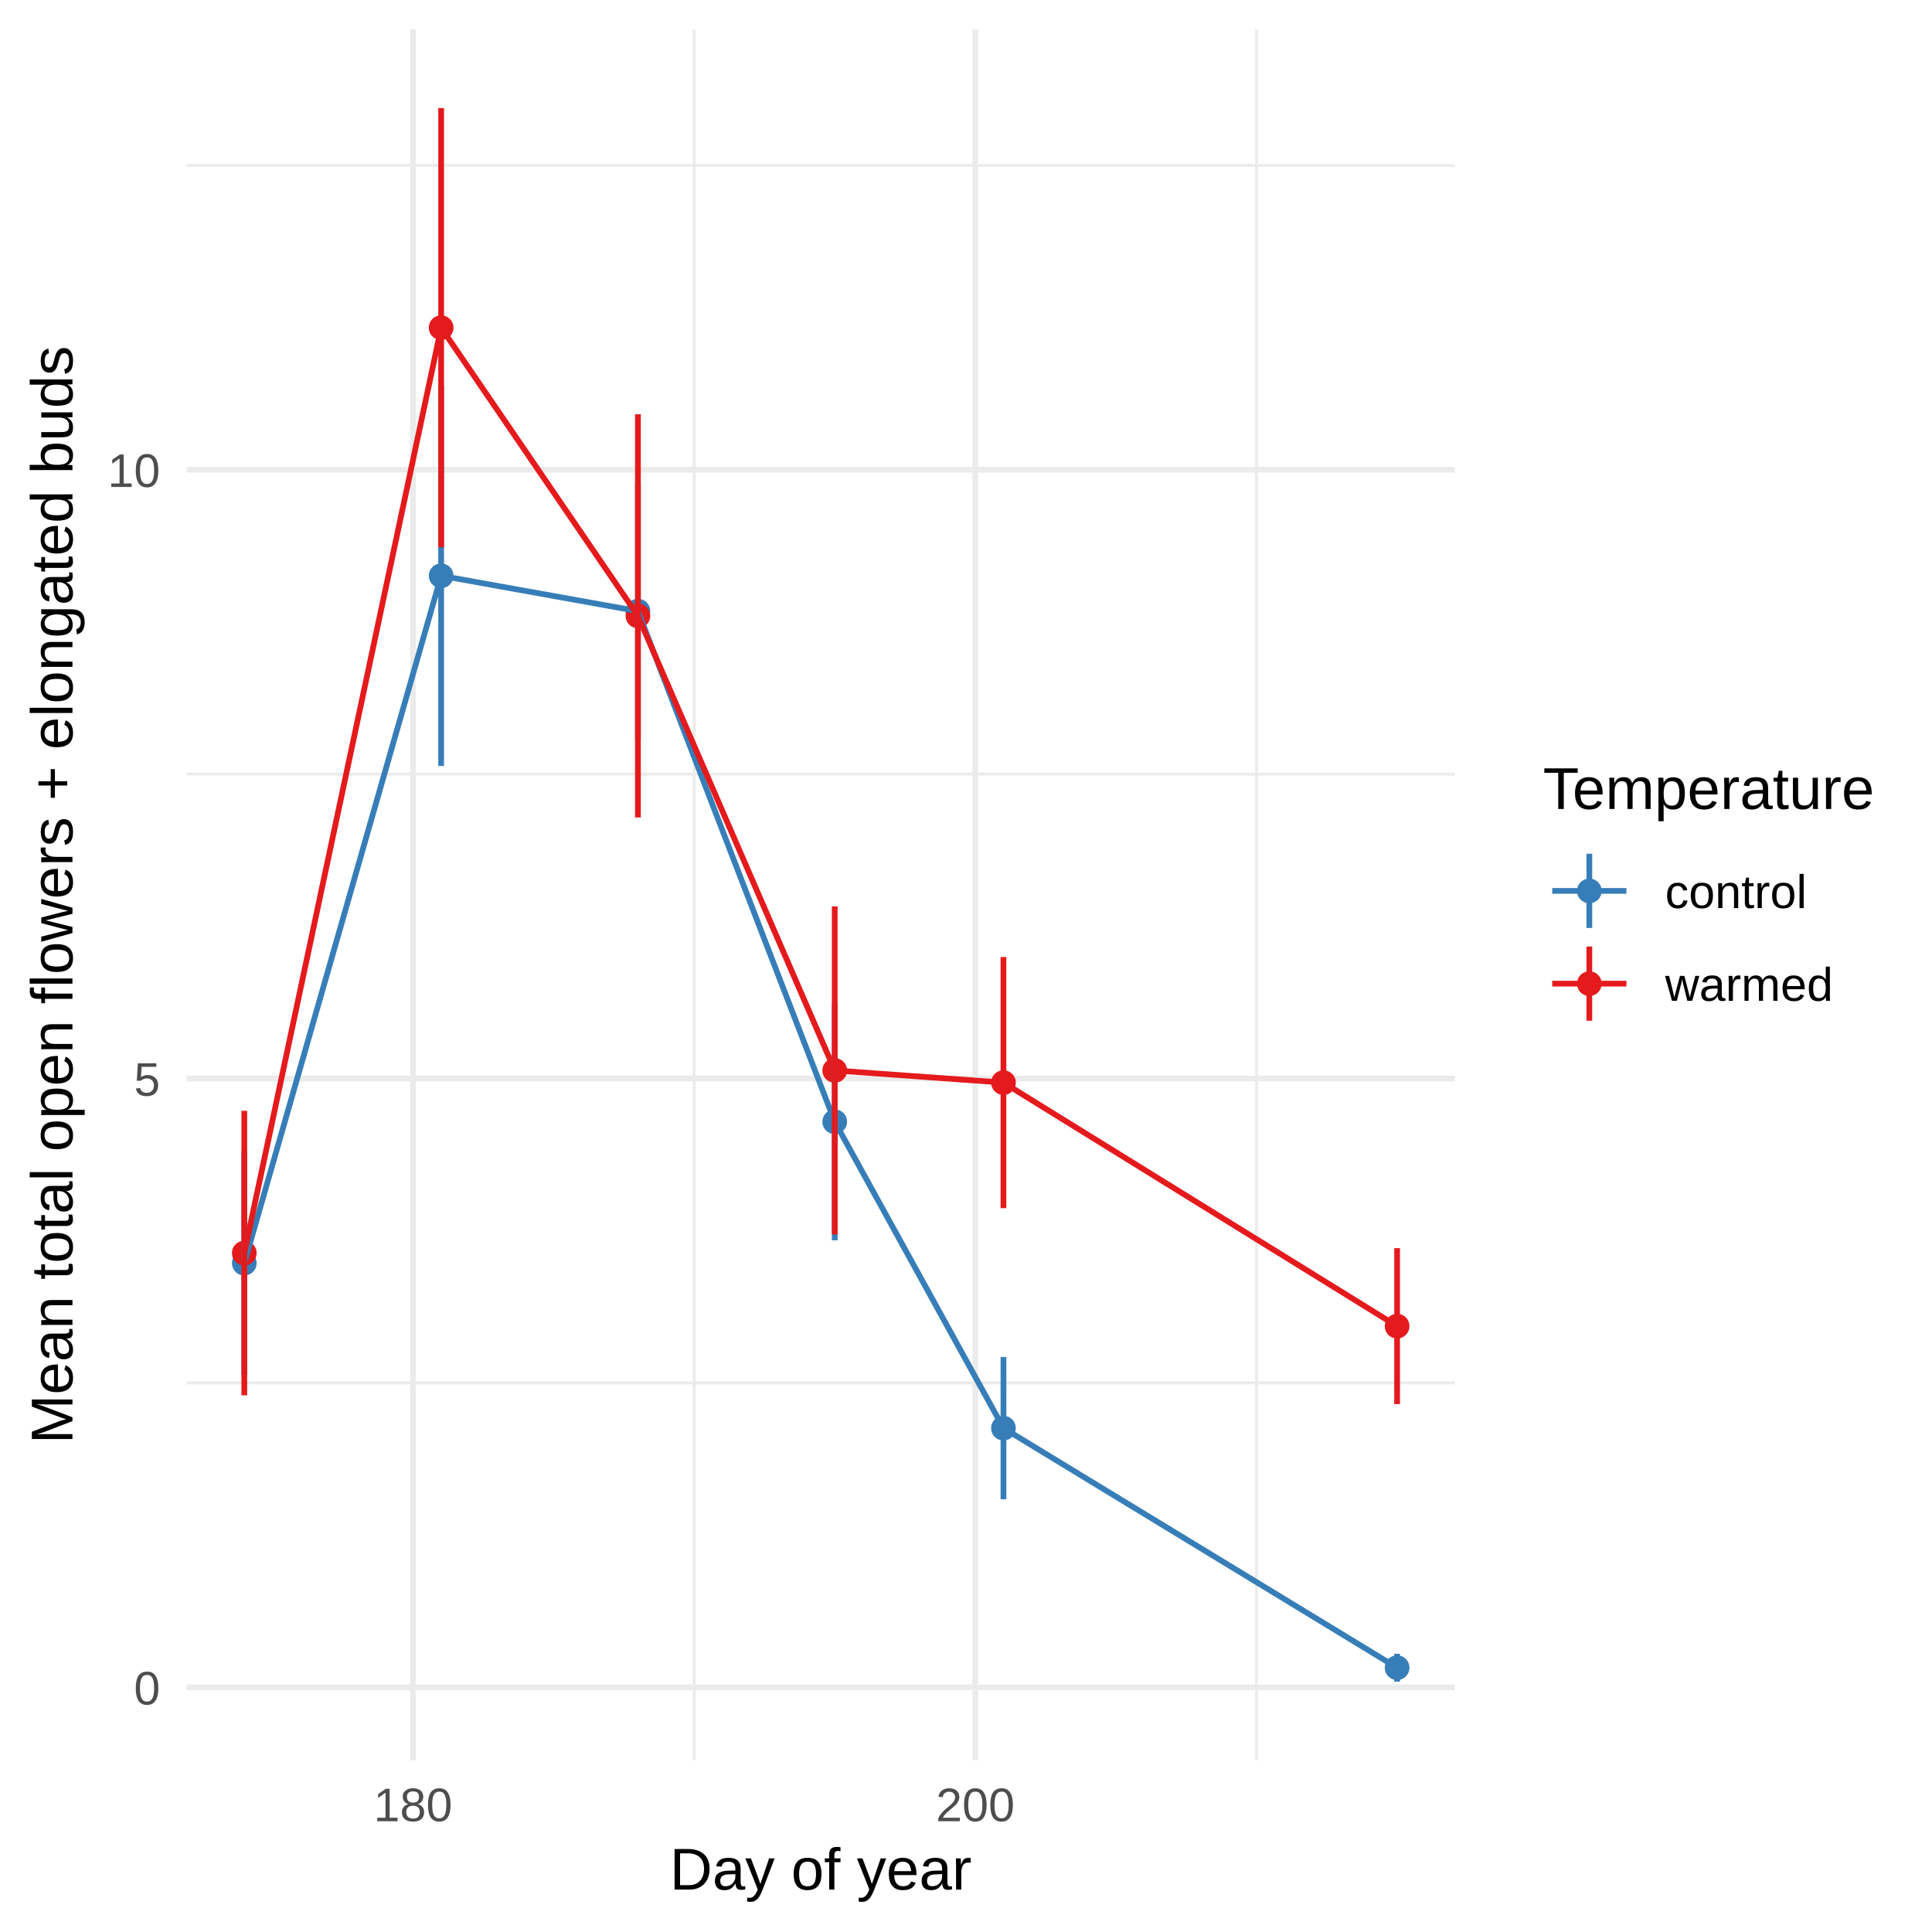
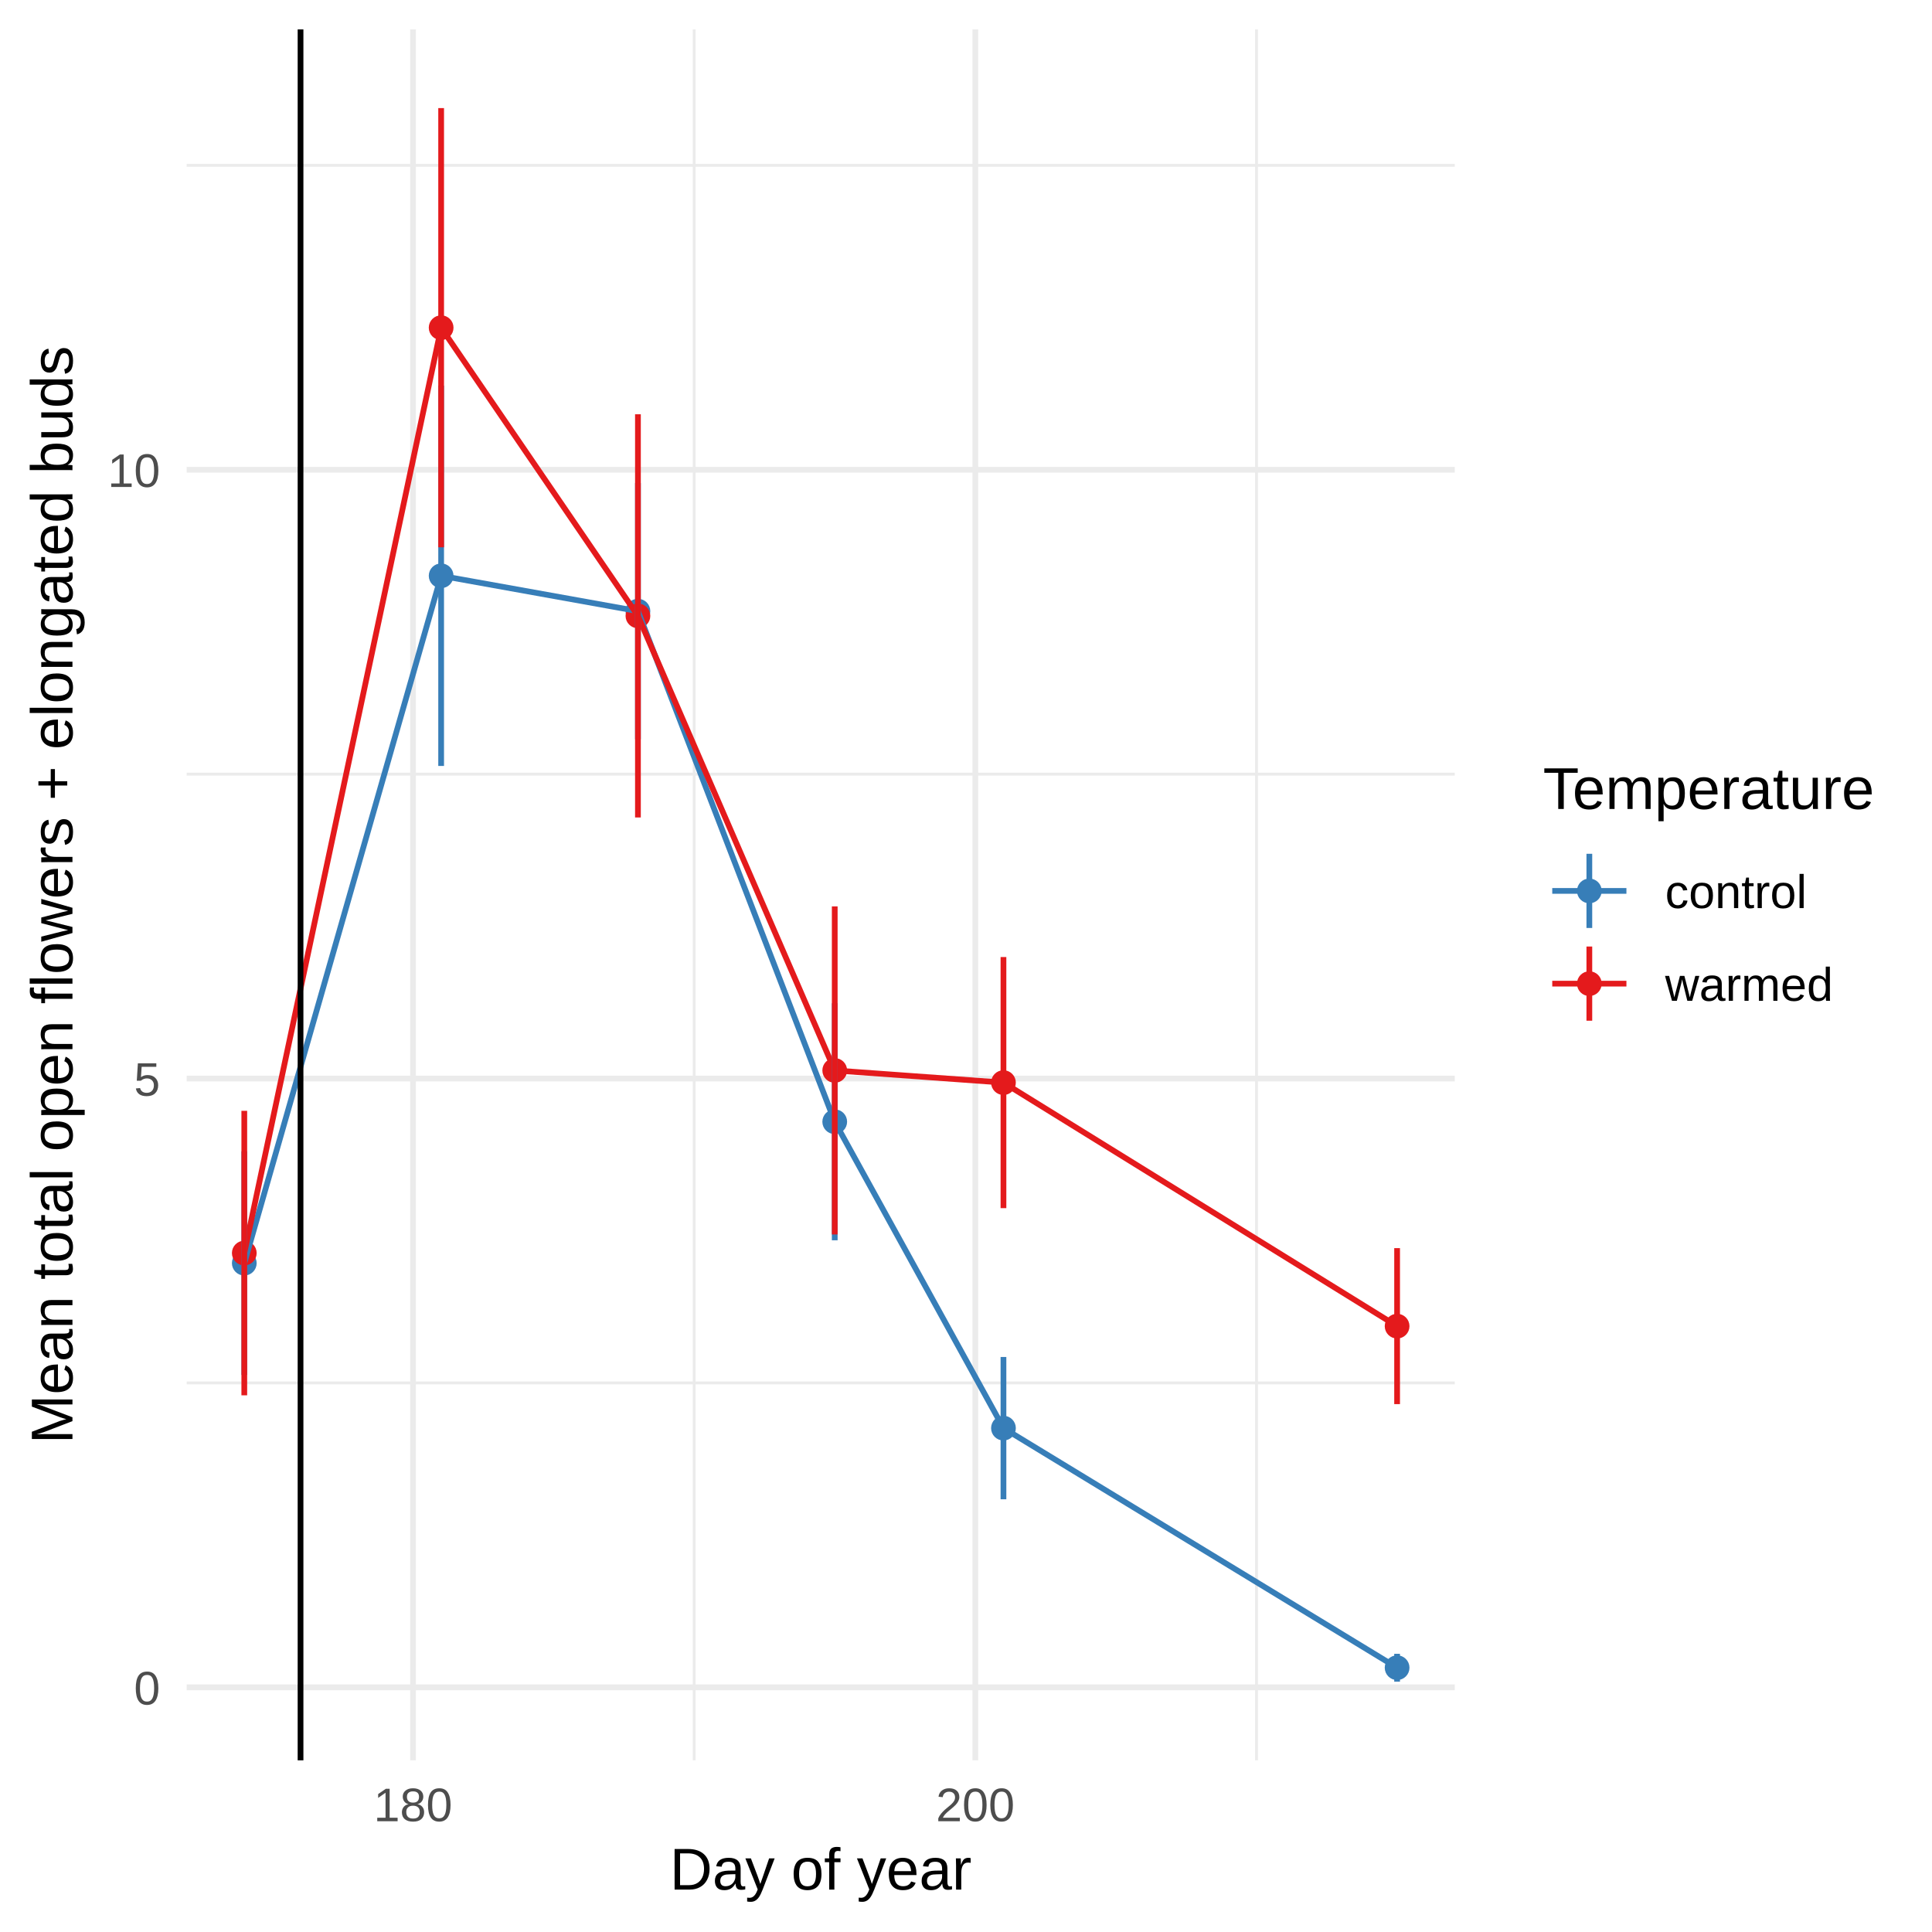
<svg xmlns="http://www.w3.org/2000/svg" class="svglite" width="360.00pt" height="360.00pt" viewBox="0 0 360.00 360.00">
  <defs>
    <style type="text/css">
    .svglite line, .svglite polyline, .svglite polygon, .svglite path, .svglite rect, .svglite circle {
      fill: none;
      stroke: #000000;
      stroke-linecap: round;
      stroke-linejoin: round;
      stroke-miterlimit: 10.00;
    }
    .svglite text {
      white-space: pre;
    }
  </style>
  </defs>
  <rect width="100%" height="100%" style="stroke: none; fill: #FFFFFF;" />
  <defs>
    <clipPath id="cpMC4wMHwzNjAuMDB8MC4wMHwzNjAuMDA=">
      <rect x="0.00" y="0.00" width="360.00" height="360.00" />
    </clipPath>
  </defs>
  <g clip-path="url(#cpMC4wMHwzNjAuMDB8MC4wMHwzNjAuMDA=)">
</g>
  <defs>
    <clipPath id="cpMzQuNzh8MjcxLjA3fDUuNDh8MzI4LjAx">
      <rect x="34.78" y="5.48" width="236.29" height="322.53" />
    </clipPath>
  </defs>
  <g clip-path="url(#cpMzQuNzh8MjcxLjA3fDUuNDh8MzI4LjAx)">
    <polyline points="34.78,257.69 271.07,257.69 " style="stroke-width: 0.53; stroke: #EBEBEB; stroke-linecap: butt;" />
    <polyline points="34.78,144.25 271.07,144.25 " style="stroke-width: 0.53; stroke: #EBEBEB; stroke-linecap: butt;" />
    <polyline points="34.78,30.81 271.07,30.81 " style="stroke-width: 0.53; stroke: #EBEBEB; stroke-linecap: butt;" />
    <polyline points="129.35,328.01 129.35,5.48 " style="stroke-width: 0.53; stroke: #EBEBEB; stroke-linecap: butt;" />
    <polyline points="234.13,328.01 234.13,5.48 " style="stroke-width: 0.53; stroke: #EBEBEB; stroke-linecap: butt;" />
    <polyline points="34.78,314.41 271.07,314.41 " style="stroke-width: 1.07; stroke: #EBEBEB; stroke-linecap: butt;" />
    <polyline points="34.78,200.97 271.07,200.97 " style="stroke-width: 1.07; stroke: #EBEBEB; stroke-linecap: butt;" />
    <polyline points="34.78,87.53 271.07,87.53 " style="stroke-width: 1.07; stroke: #EBEBEB; stroke-linecap: butt;" />
    <polyline points="76.96,328.01 76.96,5.48 " style="stroke-width: 1.07; stroke: #EBEBEB; stroke-linecap: butt;" />
    <polyline points="181.74,328.01 181.74,5.48 " style="stroke-width: 1.07; stroke: #EBEBEB; stroke-linecap: butt;" />
    <circle cx="45.52" cy="235.37" r="1.95" style="stroke-width: 0.71; stroke: #377EB8; fill: #377EB8;" />
    <circle cx="82.20" cy="107.29" r="1.95" style="stroke-width: 0.71; stroke: #377EB8; fill: #377EB8;" />
    <circle cx="118.87" cy="113.88" r="1.95" style="stroke-width: 0.71; stroke: #377EB8; fill: #377EB8;" />
    <circle cx="155.54" cy="209.02" r="1.95" style="stroke-width: 0.71; stroke: #377EB8; fill: #377EB8;" />
    <circle cx="186.98" cy="266.11" r="1.95" style="stroke-width: 0.71; stroke: #377EB8; fill: #377EB8;" />
    <circle cx="260.33" cy="310.75" r="1.95" style="stroke-width: 0.71; stroke: #377EB8; fill: #377EB8;" />
    <circle cx="45.52" cy="233.49" r="1.95" style="stroke-width: 0.71; stroke: #E41A1C; fill: #E41A1C;" />
    <circle cx="82.20" cy="61.06" r="1.95" style="stroke-width: 0.71; stroke: #E41A1C; fill: #E41A1C;" />
    <circle cx="118.87" cy="114.76" r="1.95" style="stroke-width: 0.71; stroke: #E41A1C; fill: #E41A1C;" />
    <circle cx="155.54" cy="199.46" r="1.95" style="stroke-width: 0.71; stroke: #E41A1C; fill: #E41A1C;" />
    <circle cx="186.98" cy="201.73" r="1.95" style="stroke-width: 0.71; stroke: #E41A1C; fill: #E41A1C;" />
    <circle cx="260.33" cy="247.11" r="1.95" style="stroke-width: 0.71; stroke: #E41A1C; fill: #E41A1C;" />
    <polyline points="45.52,235.37 82.20,107.29 118.87,113.88 155.54,209.02 186.98,266.11 260.33,310.75 " style="stroke-width: 1.07; stroke: #377EB8; stroke-linecap: butt;" />
    <polyline points="45.52,233.49 82.20,61.06 118.87,114.76 155.54,199.46 186.98,201.73 260.33,247.11 " style="stroke-width: 1.07; stroke: #E41A1C; stroke-linecap: butt;" />
    <line x1="45.52" y1="256.20" x2="45.52" y2="214.54" style="stroke-width: 1.07; stroke: #377EB8; stroke-linecap: butt;" />
    <line x1="82.20" y1="142.72" x2="82.20" y2="71.86" style="stroke-width: 1.07; stroke: #377EB8; stroke-linecap: butt;" />
    <line x1="118.87" y1="137.73" x2="118.87" y2="90.02" style="stroke-width: 1.07; stroke: #377EB8; stroke-linecap: butt;" />
    <line x1="155.54" y1="231.11" x2="155.54" y2="186.94" style="stroke-width: 1.07; stroke: #377EB8; stroke-linecap: butt;" />
    <line x1="186.98" y1="279.37" x2="186.98" y2="252.85" style="stroke-width: 1.07; stroke: #377EB8; stroke-linecap: butt;" />
    <line x1="260.33" y1="313.35" x2="260.33" y2="308.16" style="stroke-width: 1.07; stroke: #377EB8; stroke-linecap: butt;" />
    <line x1="45.52" y1="260.00" x2="45.52" y2="206.99" style="stroke-width: 1.07; stroke: #E41A1C; stroke-linecap: butt;" />
    <line x1="82.20" y1="101.98" x2="82.20" y2="20.14" style="stroke-width: 1.07; stroke: #E41A1C; stroke-linecap: butt;" />
    <line x1="118.87" y1="152.32" x2="118.87" y2="77.19" style="stroke-width: 1.07; stroke: #E41A1C; stroke-linecap: butt;" />
    <line x1="155.54" y1="230.03" x2="155.54" y2="168.89" style="stroke-width: 1.07; stroke: #E41A1C; stroke-linecap: butt;" />
    <line x1="186.98" y1="225.12" x2="186.98" y2="178.33" style="stroke-width: 1.07; stroke: #E41A1C; stroke-linecap: butt;" />
    <line x1="260.33" y1="261.64" x2="260.33" y2="232.57" style="stroke-width: 1.07; stroke: #E41A1C; stroke-linecap: butt;" />
+     <line x1="56.00" y1="328.01" x2="56.00" y2="5.48" style="stroke-width: 1.07; stroke-linecap: butt;" />
  </g>
  <g clip-path="url(#cpMC4wMHwzNjAuMDB8MC4wMHwzNjAuMDA=)">
    <text x="29.85" y="317.62" text-anchor="end" style="font-size: 8.80px;fill: #4D4D4D; font-family: &quot;Arial&quot;;">0</text>
    <text x="29.85" y="204.18" text-anchor="end" style="font-size: 8.80px;fill: #4D4D4D; font-family: &quot;Arial&quot;;">5</text>
    <text x="29.85" y="90.74" text-anchor="end" style="font-size: 8.80px;fill: #4D4D4D; font-family: &quot;Arial&quot;;">10</text>
    <text x="76.96" y="339.36" text-anchor="middle" style="font-size: 8.80px;fill: #4D4D4D; font-family: &quot;Arial&quot;;">180</text>
    <text x="181.74" y="339.36" text-anchor="middle" style="font-size: 8.80px;fill: #4D4D4D; font-family: &quot;Arial&quot;;">200</text>
    <text x="152.92" y="352.10" text-anchor="middle" style="font-size: 11.00px; font-family: &quot;Arial&quot;;">Day of year</text>
    <text transform="translate(13.50,166.75) rotate(-90)" text-anchor="middle" style="font-size: 11.00px; font-family: &quot;Arial&quot;;">Mean total open flowers + elongated buds</text>
    <text x="287.51" y="150.74" style="font-size: 11.00px; font-family: &quot;Arial&quot;;">Temperature</text>
    <circle cx="296.15" cy="166.01" r="1.95" style="stroke-width: 0.71; stroke: #377EB8; fill: #377EB8;" />
    <line x1="289.24" y1="166.01" x2="303.06" y2="166.01" style="stroke-width: 1.07; stroke: #377EB8; stroke-linecap: butt;" />
    <line x1="296.15" y1="172.92" x2="296.15" y2="159.09" style="stroke-width: 1.07; stroke: #377EB8; stroke-linecap: butt;" />
    <circle cx="296.15" cy="183.29" r="1.95" style="stroke-width: 0.71; stroke: #E41A1C; fill: #E41A1C;" />
    <line x1="289.24" y1="183.29" x2="303.06" y2="183.29" style="stroke-width: 1.07; stroke: #E41A1C; stroke-linecap: butt;" />
    <line x1="296.15" y1="190.20" x2="296.15" y2="176.37" style="stroke-width: 1.07; stroke: #E41A1C; stroke-linecap: butt;" />
    <text x="310.27" y="169.21" style="font-size: 8.80px; font-family: &quot;Arial&quot;;">control</text>
    <text x="310.27" y="186.49" style="font-size: 8.80px; font-family: &quot;Arial&quot;;">warmed</text>
  </g>
</svg>
